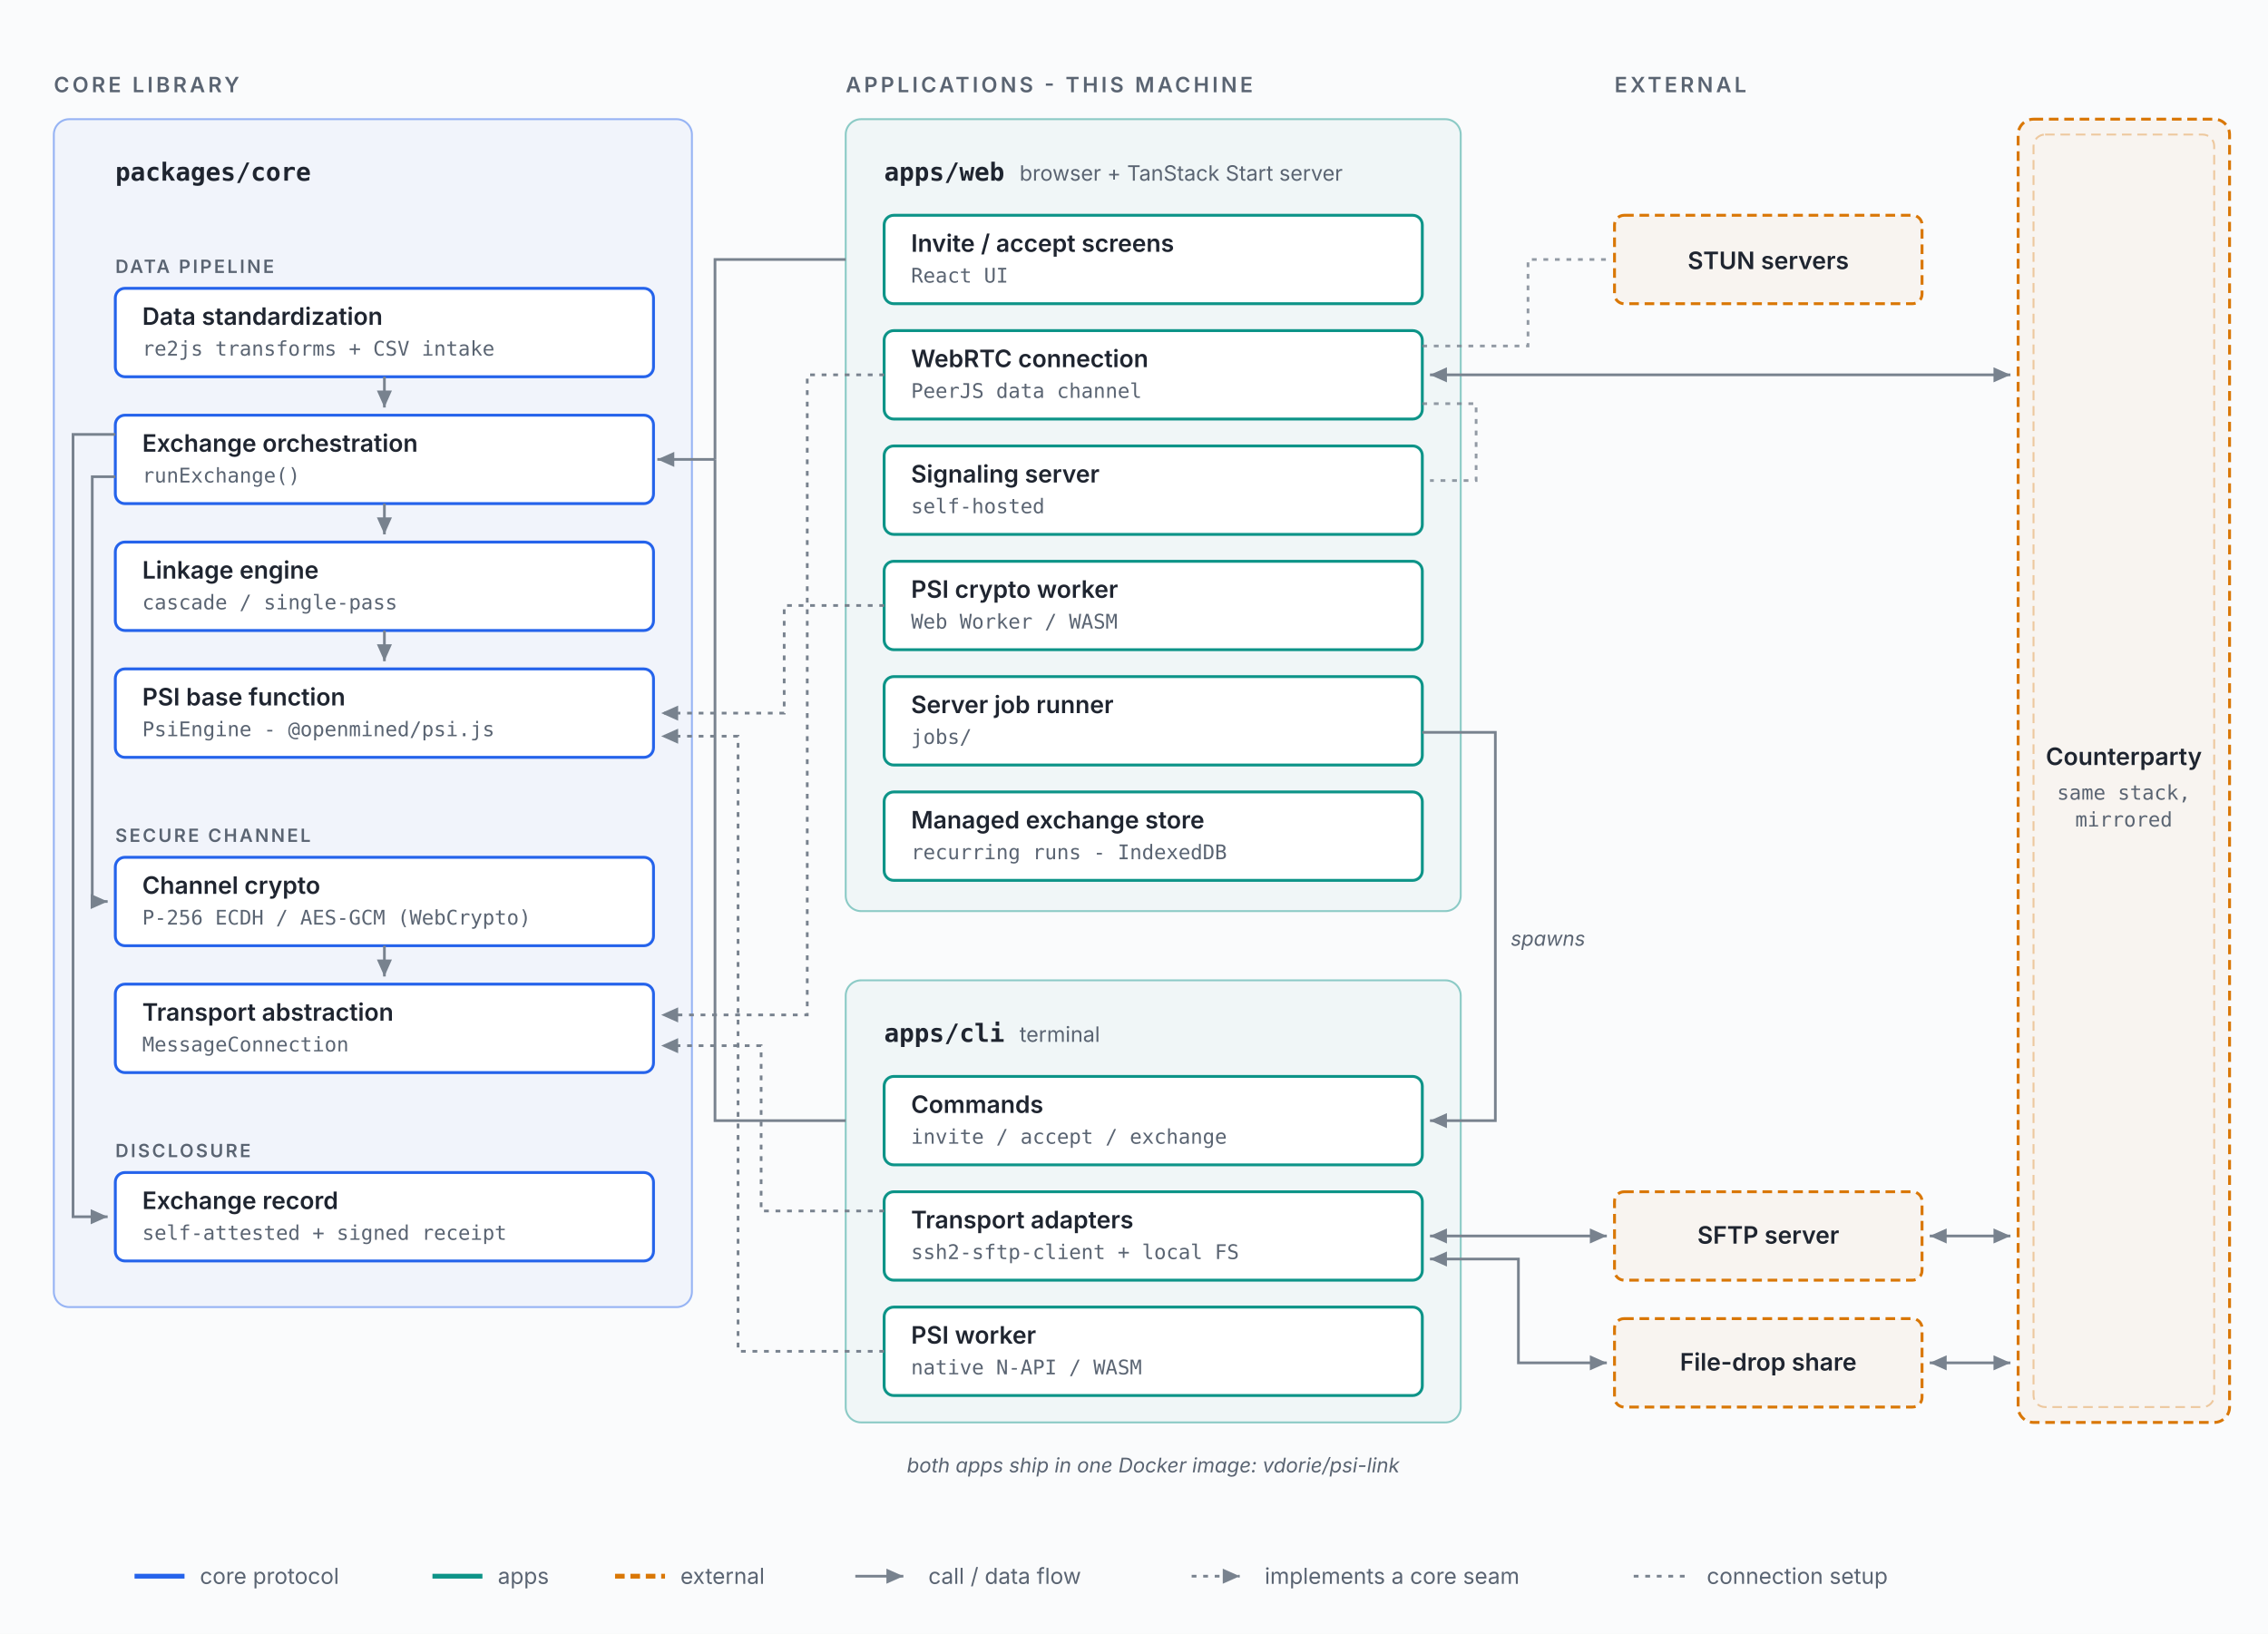
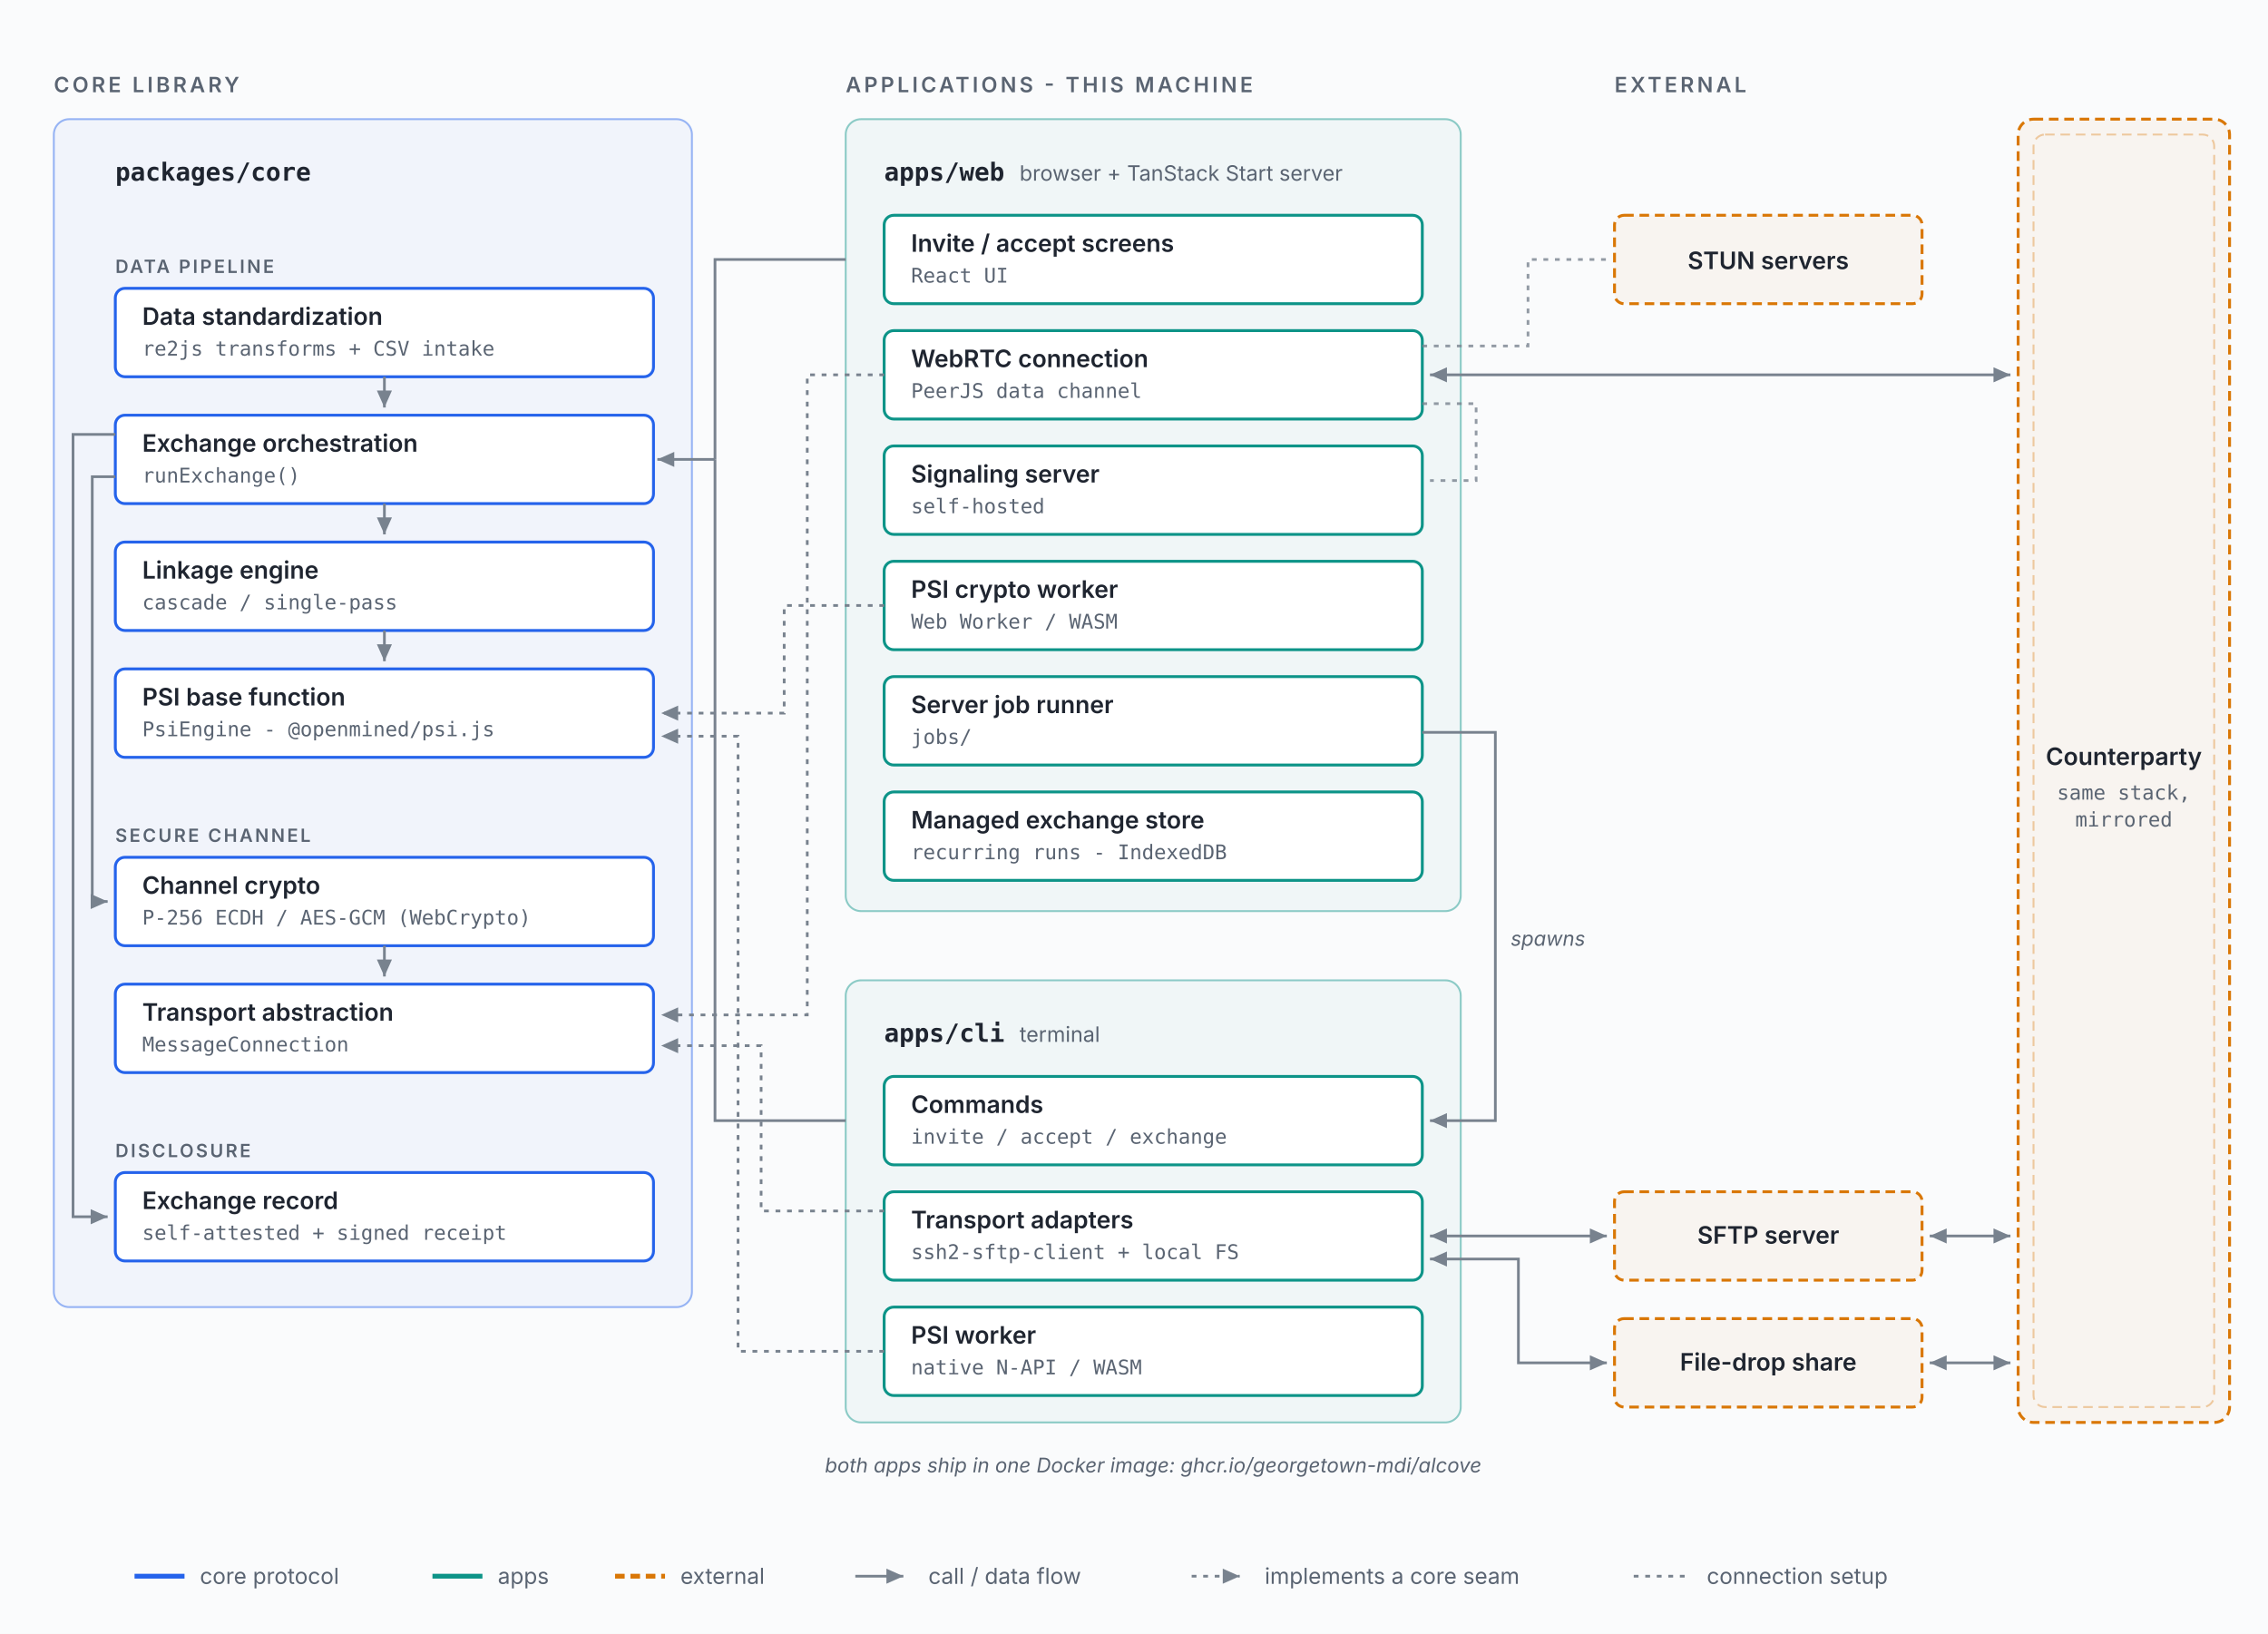
<svg xmlns="http://www.w3.org/2000/svg" viewBox="0 0 1180 850" role="img" aria-label="psilink component diagram: core library, applications, and external systems">
  <style>
    text { font-family: -apple-system, "Segoe UI", ui-sans-serif, system-ui, sans-serif; }
    .lane-label { font-size: 11px; font-weight: 600; letter-spacing: 0.14em; fill: #5a6472; }
    .sec-label { font-size: 9.5px; font-weight: 600; letter-spacing: 0.12em; fill: #5a6472; }
    .b-title { font-family: ui-monospace, "SF Mono", Consolas, monospace; font-size: 13px; font-weight: 600; fill: #1f2530; }
    .b-sub { font-family: -apple-system, "Segoe UI", ui-sans-serif, system-ui, sans-serif; font-size: 11px; font-weight: 400; fill: #5a6472; }
    .n-title { font-size: 12.5px; font-weight: 600; fill: #1f2530; }
    .n-sub { font-family: ui-monospace, "SF Mono", Consolas, monospace; font-size: 10.5px; fill: #5a6472; }
    .e-label { font-size: 10.5px; font-style: italic; fill: #5a6472; }
    .l-text { font-size: 11.5px; fill: #5a6472; }
    .box { fill: none; stroke-width: 1; }
    .b-core { fill: rgba(37, 99, 235, 0.04); stroke: #2563eb; stroke-opacity: 0.45; }
    .b-app { fill: rgba(13, 148, 136, 0.04); stroke: #0d9488; stroke-opacity: 0.45; }
    .node { fill: #ffffff; }
    .n-core { stroke: #2563eb; stroke-width: 1.5; }
    .n-app { stroke: #0d9488; stroke-width: 1.5; }
    .n-ext { stroke: #d97706; stroke-width: 1.5; stroke-dasharray: 5 3; fill: rgba(217, 119, 6, 0.05); }
    .edge { stroke: #78828e; stroke-width: 1.4; fill: none; }
    .dotted { stroke-dasharray: 2.5 3.5; }
    .setup { stroke-dasharray: 2.5 3.5; stroke-opacity: 0.8; }
    .mk { fill: #78828e; }
    .cp-echo { fill: none; stroke: #d97706; stroke-opacity: 0.35; stroke-dasharray: 5 3; }
    .chip { stroke-width: 2.5; fill: none; }
  </style>
  <defs>
    <marker id="arr" viewBox="0 0 10 10" refX="9" refY="5" markerWidth="7" markerHeight="7" orient="auto-start-reverse">
      <path class="mk" d="M 0 1 L 9 5 L 0 9 z" />
    </marker>
  </defs>
  <rect x="0" y="0" width="1180" height="850" fill="#fafbfc" />
  <text class="lane-label" x="28" y="48">CORE LIBRARY</text>
  <text class="lane-label" x="440" y="48">APPLICATIONS - THIS MACHINE</text>
  <text class="lane-label" x="840" y="48">EXTERNAL</text>
  <rect class="box b-core" x="28" y="62" width="332" height="618" rx="8" />
  <text class="b-title" x="60" y="94">packages/core</text>
  <text class="sec-label" x="60" y="142">DATA PIPELINE</text>
  <rect class="node n-core" x="60" y="150" width="280" height="46" rx="5" />
  <text class="n-title" x="74" y="169">Data standardization</text>
  <text class="n-sub" x="74" y="185">re2js transforms + CSV intake</text>
  <rect class="node n-core" x="60" y="216" width="280" height="46" rx="5" />
  <text class="n-title" x="74" y="235">Exchange orchestration</text>
  <text class="n-sub" x="74" y="251">runExchange()</text>
  <rect class="node n-core" x="60" y="282" width="280" height="46" rx="5" />
  <text class="n-title" x="74" y="301">Linkage engine</text>
  <text class="n-sub" x="74" y="317">cascade / single-pass</text>
  <rect class="node n-core" x="60" y="348" width="280" height="46" rx="5" />
  <text class="n-title" x="74" y="367">PSI base function</text>
  <text class="n-sub" x="74" y="383">PsiEngine - @openmined/psi.js</text>
  <text class="sec-label" x="60" y="438">SECURE CHANNEL</text>
  <rect class="node n-core" x="60" y="446" width="280" height="46" rx="5" />
  <text class="n-title" x="74" y="465">Channel crypto</text>
  <text class="n-sub" x="74" y="481">P-256 ECDH / AES-GCM (WebCrypto)</text>
  <rect class="node n-core" x="60" y="512" width="280" height="46" rx="5" />
  <text class="n-title" x="74" y="531">Transport abstraction</text>
  <text class="n-sub" x="74" y="547">MessageConnection</text>
  <text class="sec-label" x="60" y="602">DISCLOSURE</text>
  <rect class="node n-core" x="60" y="610" width="280" height="46" rx="5" />
  <text class="n-title" x="74" y="629">Exchange record</text>
  <text class="n-sub" x="74" y="645">self-attested + signed receipt</text>
  <line class="edge" x1="200" y1="196" x2="200" y2="212" marker-end="url(#arr)" />
  <line class="edge" x1="200" y1="262" x2="200" y2="278" marker-end="url(#arr)" />
  <line class="edge" x1="200" y1="328" x2="200" y2="344" marker-end="url(#arr)" />
  <line class="edge" x1="200" y1="492" x2="200" y2="508" marker-end="url(#arr)" />
  <polyline class="edge" points="60,248 48,248 48,469 56,469" marker-end="url(#arr)" />
  <polyline class="edge" points="60,226 38,226 38,633 56,633" marker-end="url(#arr)" />
  <rect class="box b-app" x="440" y="62" width="320" height="412" rx="8" />
  <text class="b-title" x="460" y="94">apps/web <tspan class="b-sub">browser + TanStack Start server</tspan>
  </text>
  <rect class="node n-app" x="460" y="112" width="280" height="46" rx="5" />
  <text class="n-title" x="474" y="131">Invite / accept screens</text>
  <text class="n-sub" x="474" y="147">React UI</text>
  <rect class="node n-app" x="460" y="172" width="280" height="46" rx="5" />
  <text class="n-title" x="474" y="191">WebRTC connection</text>
  <text class="n-sub" x="474" y="207">PeerJS data channel</text>
  <rect class="node n-app" x="460" y="232" width="280" height="46" rx="5" />
  <text class="n-title" x="474" y="251">Signaling server</text>
  <text class="n-sub" x="474" y="267">self-hosted</text>
  <rect class="node n-app" x="460" y="292" width="280" height="46" rx="5" />
  <text class="n-title" x="474" y="311">PSI crypto worker</text>
  <text class="n-sub" x="474" y="327">Web Worker / WASM</text>
  <rect class="node n-app" x="460" y="352" width="280" height="46" rx="5" />
  <text class="n-title" x="474" y="371">Server job runner</text>
  <text class="n-sub" x="474" y="387">jobs/</text>
  <rect class="node n-app" x="460" y="412" width="280" height="46" rx="5" />
  <text class="n-title" x="474" y="431">Managed exchange store</text>
  <text class="n-sub" x="474" y="447">recurring runs - IndexedDB</text>
  <rect class="box b-app" x="440" y="510" width="320" height="230" rx="8" />
  <text class="b-title" x="460" y="542">apps/cli <tspan class="b-sub">terminal</tspan>
  </text>
  <rect class="node n-app" x="460" y="560" width="280" height="46" rx="5" />
  <text class="n-title" x="474" y="579">Commands</text>
  <text class="n-sub" x="474" y="595">invite / accept / exchange</text>
  <rect class="node n-app" x="460" y="620" width="280" height="46" rx="5" />
  <text class="n-title" x="474" y="639">Transport adapters</text>
  <text class="n-sub" x="474" y="655">ssh2-sftp-client + local FS</text>
  <rect class="node n-app" x="460" y="680" width="280" height="46" rx="5" />
  <text class="n-title" x="474" y="699">PSI worker</text>
  <text class="n-sub" x="474" y="715">native N-API / WASM</text>
  <rect class="node n-ext" x="840" y="112" width="160" height="46" rx="5" />
  <text class="n-title" x="920" y="140" text-anchor="middle">STUN servers</text>
  <rect class="node n-ext" x="840" y="620" width="160" height="46" rx="5" />
  <text class="n-title" x="920" y="647" text-anchor="middle">SFTP server</text>
  <rect class="node n-ext" x="840" y="686" width="160" height="46" rx="5" />
  <text class="n-title" x="920" y="713" text-anchor="middle">File-drop share</text>
  <rect class="node n-ext" x="1050" y="62" width="110" height="678" rx="8" />
  <rect class="cp-echo" x="1058" y="70" width="94" height="662" rx="6" />
  <text class="n-title" x="1105" y="398" text-anchor="middle">Counterparty</text>
  <text class="n-sub" x="1105" y="416" text-anchor="middle">same stack,</text>
  <text class="n-sub" x="1105" y="430" text-anchor="middle">mirrored</text>
  <polyline class="edge" points="440,135 372,135 372,239" />
  <polyline class="edge" points="440,583 372,583 372,239" />
  <line class="edge" x1="372" y1="239" x2="342" y2="239" marker-end="url(#arr)" />
  <polyline class="edge" points="740,381 778,381 778,583 744,583" marker-end="url(#arr)" />
  <text class="e-label" x="786" y="492">spawns</text>
  <polyline class="edge dotted" points="460,315 408,315 408,371 344,371" marker-end="url(#arr)" />
  <polyline class="edge dotted" points="460,703 384,703 384,383 344,383" marker-end="url(#arr)" />
  <polyline class="edge dotted" points="460,195 420,195 420,528 344,528" marker-end="url(#arr)" />
  <polyline class="edge dotted" points="460,630 396,630 396,544 344,544" marker-end="url(#arr)" />
  <line class="edge" x1="744" y1="195" x2="1046" y2="195" marker-start="url(#arr)" marker-end="url(#arr)" />
  <line class="edge" x1="744" y1="643" x2="836" y2="643" marker-start="url(#arr)" marker-end="url(#arr)" />
  <polyline class="edge" points="744,655 790,655 790,709 836,709" marker-start="url(#arr)" marker-end="url(#arr)" />
  <line class="edge" x1="1004" y1="643" x2="1046" y2="643" marker-start="url(#arr)" marker-end="url(#arr)" />
  <line class="edge" x1="1004" y1="709" x2="1046" y2="709" marker-start="url(#arr)" marker-end="url(#arr)" />
-   <text class="e-label" x="600" y="766" text-anchor="middle">both apps ship in one Docker image: vdorie/psi-link</text>
+   <text class="e-label" x="600" y="766" text-anchor="middle">both apps ship in one Docker image: ghcr.io/georgetown-mdi/alcove</text>
  <polyline class="edge setup" points="740,180 795,180 795,135 836,135" />
  <polyline class="edge setup" points="740,210 768,210 768,250 744,250" />
  <line class="chip" x1="70" y1="820" x2="96" y2="820" stroke="#2563eb" />
  <text class="l-text" x="104" y="824">core protocol</text>
  <line class="chip" x1="225" y1="820" x2="251" y2="820" stroke="#0d9488" />
  <text class="l-text" x="259" y="824">apps</text>
  <line class="chip" x1="320" y1="820" x2="346" y2="820" stroke="#d97706" stroke-dasharray="5 3" />
  <text class="l-text" x="354" y="824">external</text>
  <line class="edge" x1="445" y1="820" x2="470" y2="820" marker-end="url(#arr)" />
  <text class="l-text" x="483" y="824">call / data flow</text>
  <line class="edge dotted" x1="620" y1="820" x2="645" y2="820" marker-end="url(#arr)" />
  <text class="l-text" x="658" y="824">implements a core seam</text>
  <line class="edge dotted" x1="850" y1="820" x2="880" y2="820" />
  <text class="l-text" x="888" y="824">connection setup</text>
</svg>
